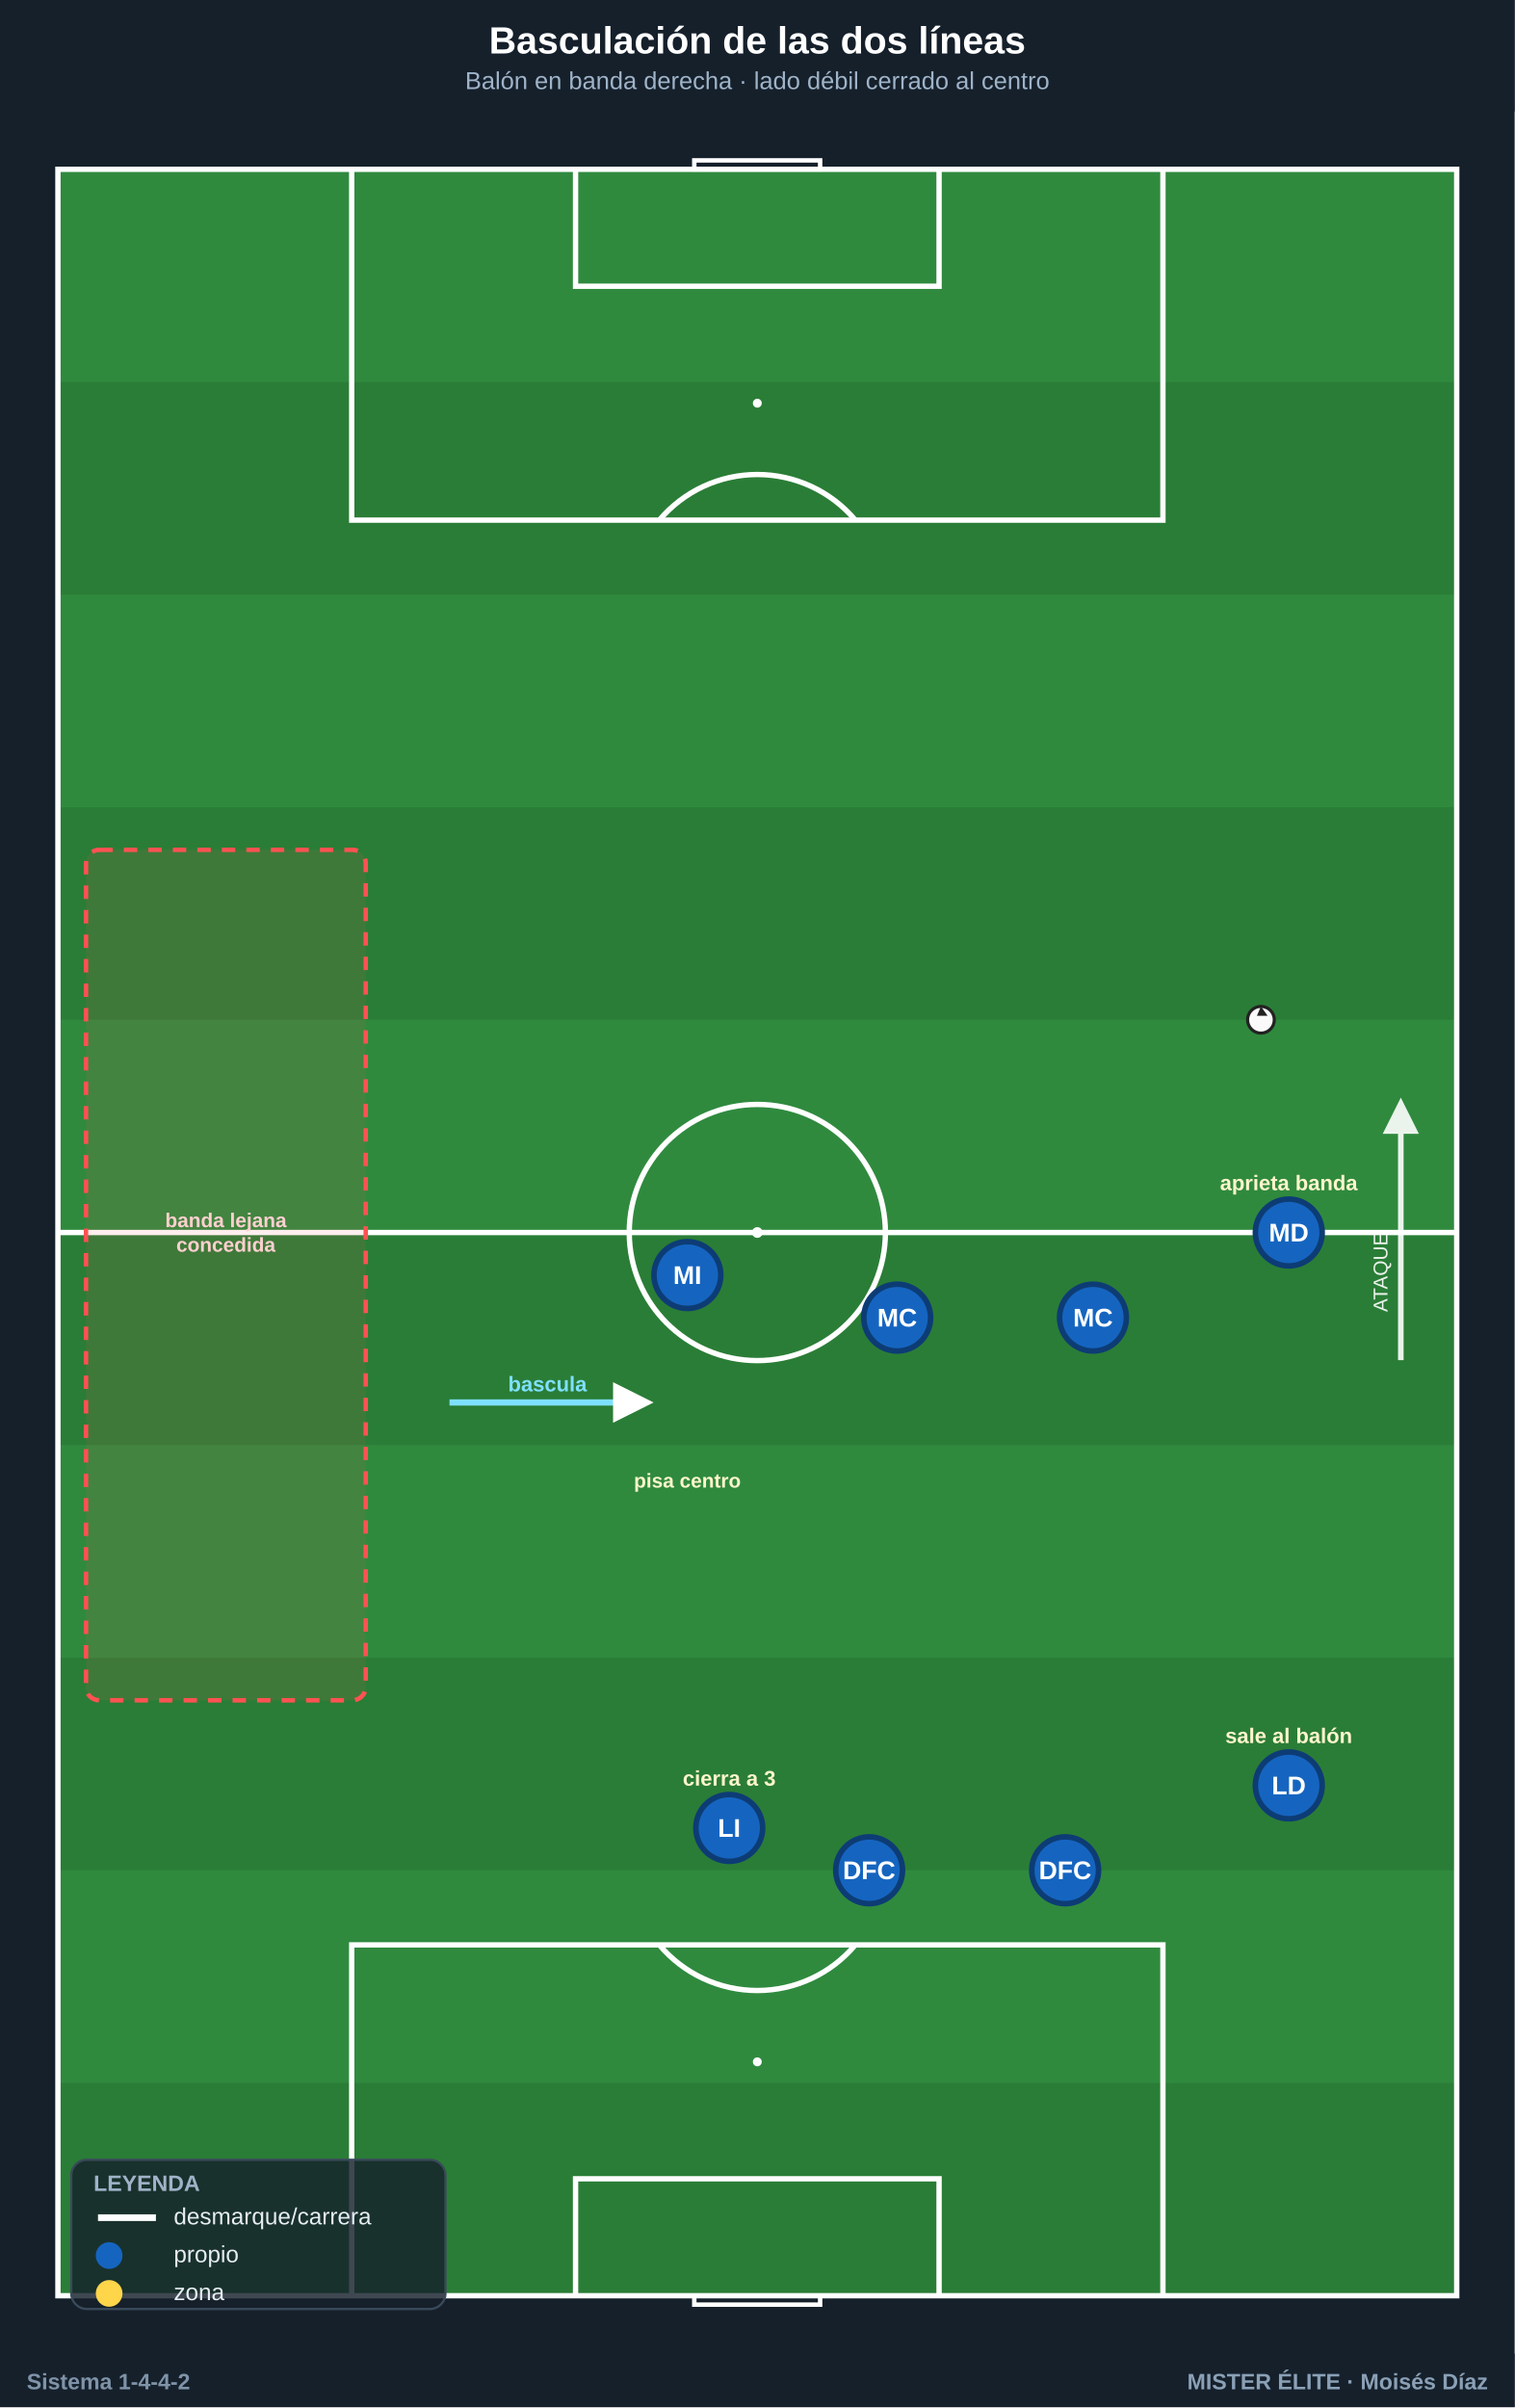
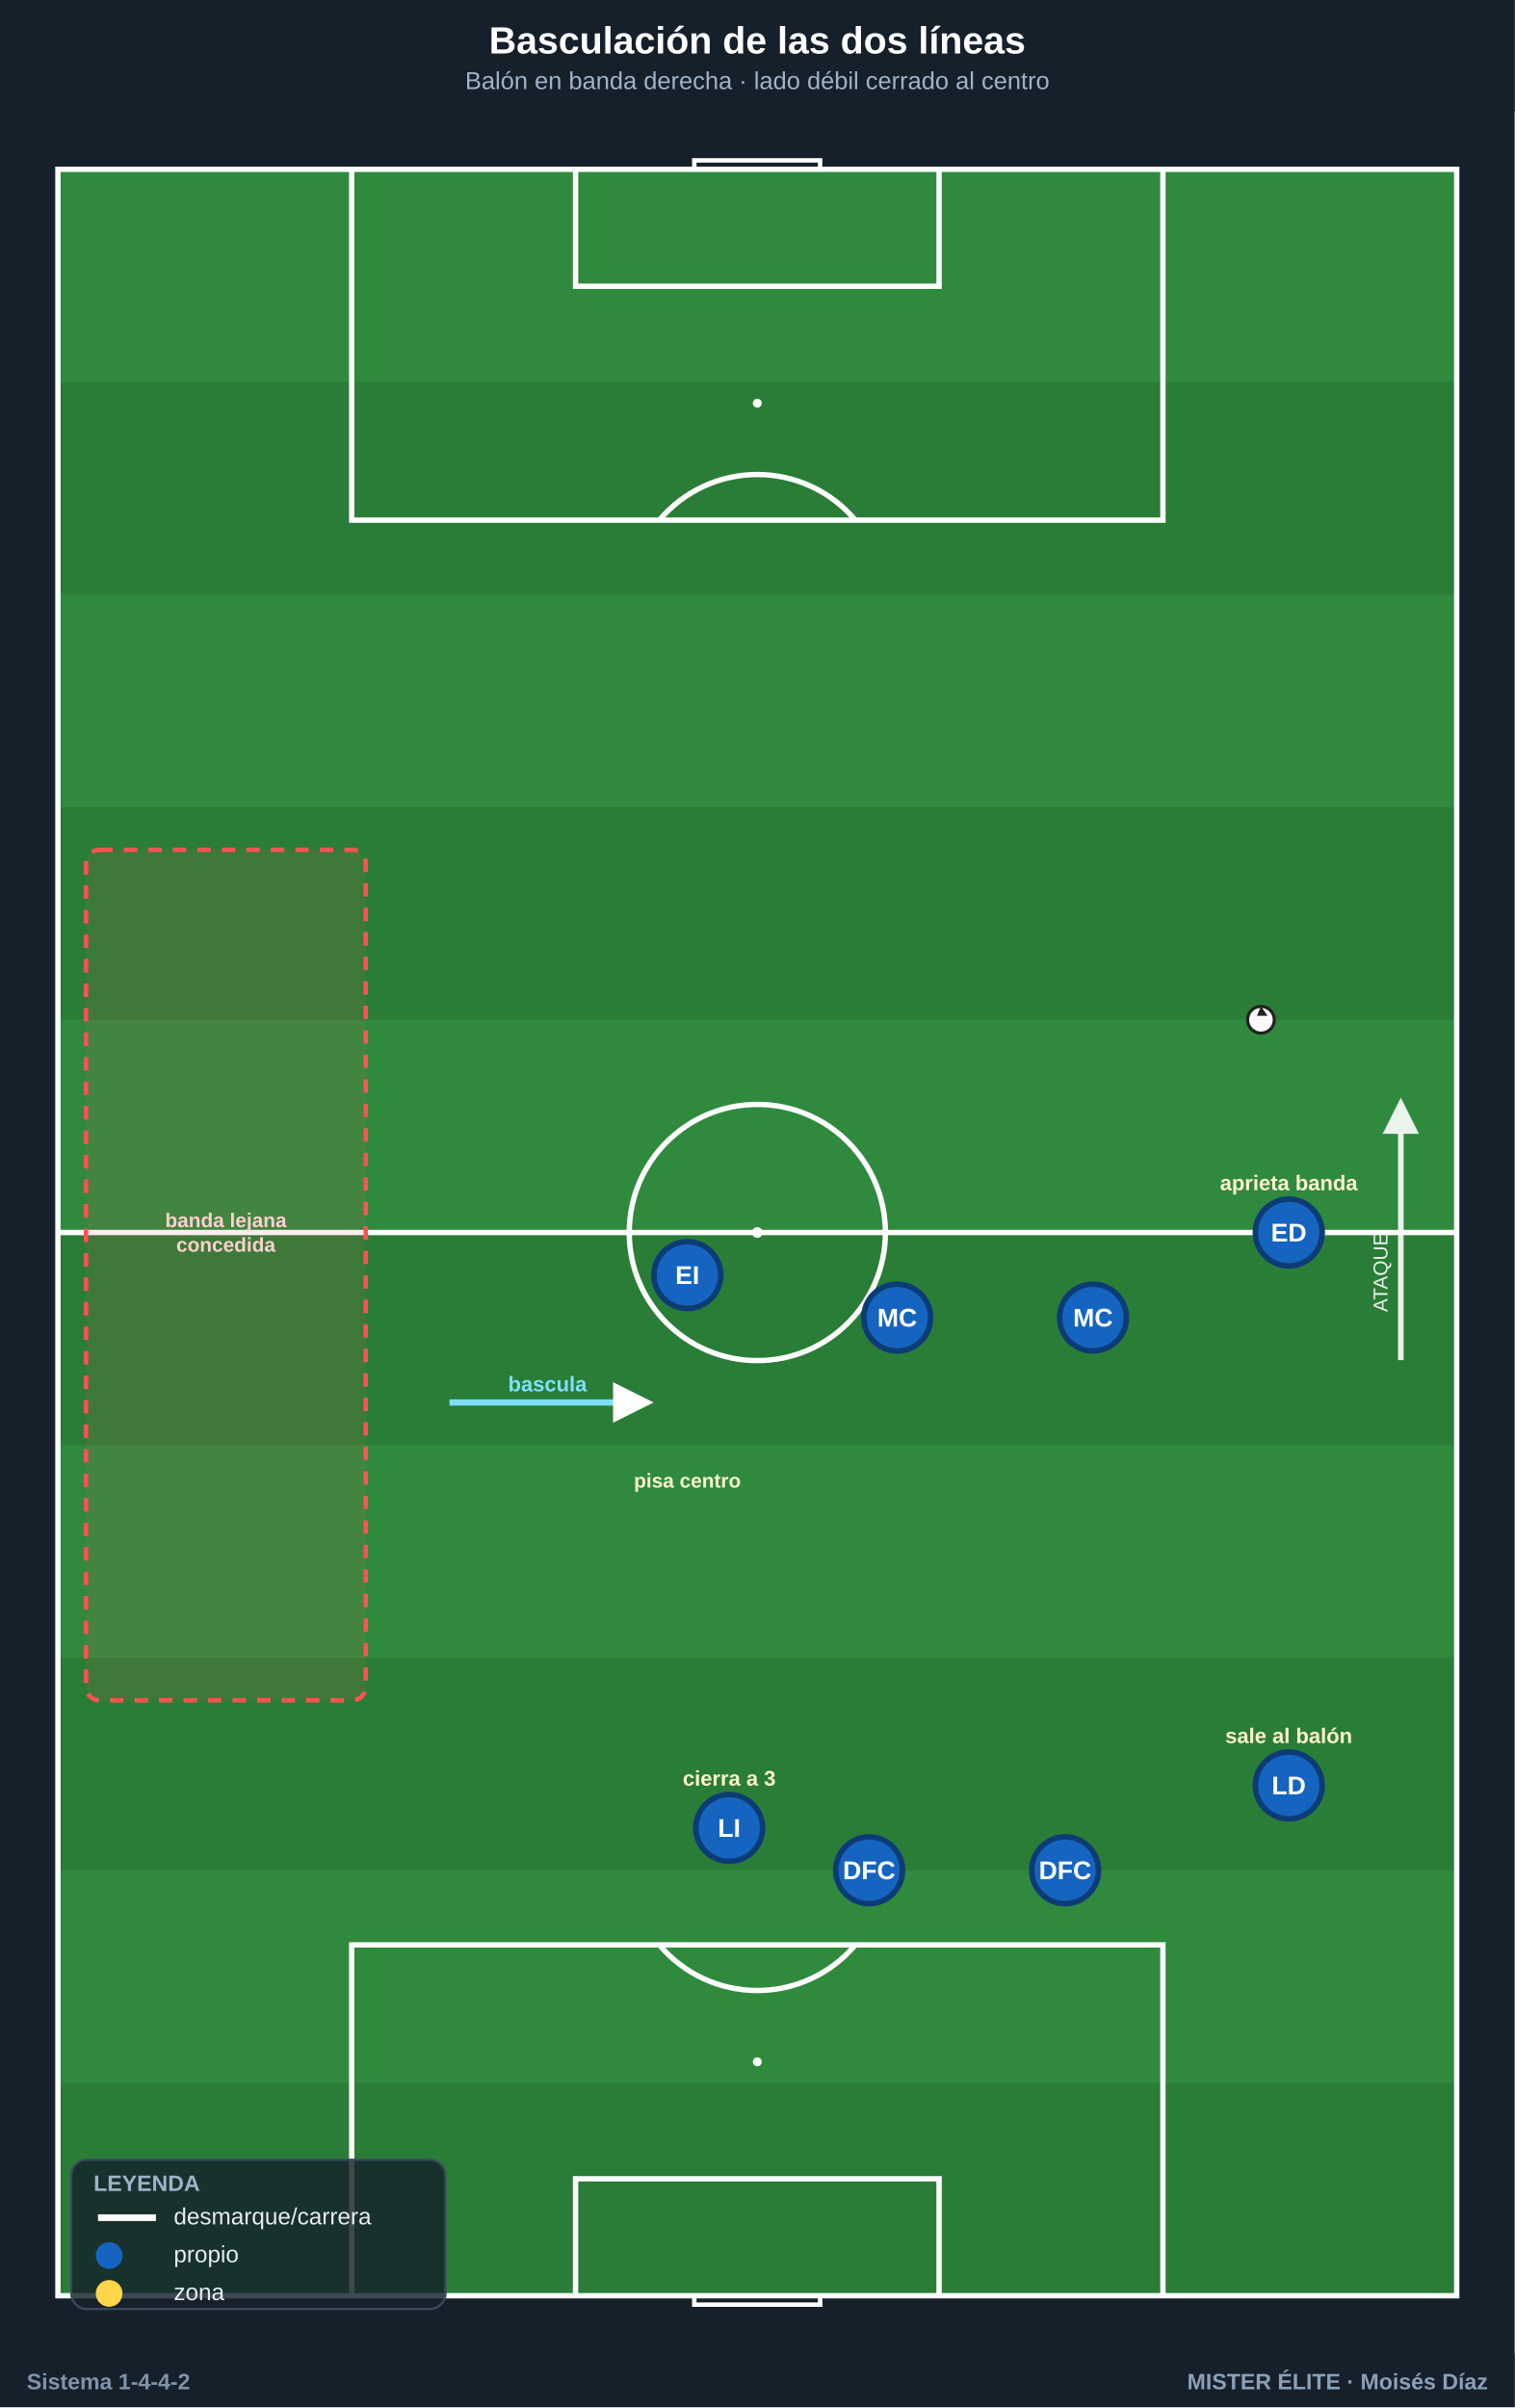
<svg xmlns="http://www.w3.org/2000/svg" viewBox="0 0 680 1081" width="680" height="1081" font-family="Segoe UI,Arial,sans-serif">
  <defs>
    <linearGradient id="sky" x1="0" y1="0" x2="0" y2="1">
      <stop offset="0" stop-color="#2f8a3e" />
      <stop offset="1" stop-color="#2b8139" />
    </linearGradient>
    <marker id="ah_pass" viewBox="0 0 10 10" refX="8" refY="5" markerWidth="6.5" markerHeight="6.5" orient="auto-start-reverse">
      <path d="M0,0 L10,5 L0,10 z" fill="#ffd54a" />
    </marker>
    <marker id="ah_run" viewBox="0 0 10 10" refX="8" refY="5" markerWidth="6.5" markerHeight="6.5" orient="auto-start-reverse">
      <path d="M0,0 L10,5 L0,10 z" fill="#ffffff" />
    </marker>
    <marker id="ah_drive" viewBox="0 0 10 10" refX="8" refY="5" markerWidth="6.5" markerHeight="6.5" orient="auto-start-reverse">
      <path d="M0,0 L10,5 L0,10 z" fill="#7ee0ff" />
    </marker>
    <marker id="ah_white" viewBox="0 0 10 10" refX="8" refY="5" markerWidth="6.5" markerHeight="6.5" orient="auto-start-reverse">
      <path d="M0,0 L10,5 L0,10 z" fill="#ffffff" />
    </marker>
  </defs>
  <rect x="0.0" y="0.0" width="680.0" height="1080.6" fill="#15202b" />
  <rect x="26.0" y="76.0" width="628.0" height="96.0" fill="#2f8a3e" />
  <rect x="26.0" y="171.5" width="628.0" height="96.0" fill="#2a7d36" />
  <rect x="26.0" y="266.9" width="628.0" height="96.0" fill="#2f8a3e" />
  <rect x="26.0" y="362.4" width="628.0" height="96.0" fill="#2a7d36" />
  <rect x="26.0" y="457.8" width="628.0" height="96.0" fill="#2f8a3e" />
  <rect x="26.0" y="553.3" width="628.0" height="96.0" fill="#2a7d36" />
  <rect x="26.0" y="648.7" width="628.0" height="96.0" fill="#2f8a3e" />
  <rect x="26.0" y="744.2" width="628.0" height="96.0" fill="#2a7d36" />
  <rect x="26.0" y="839.6" width="628.0" height="96.0" fill="#2f8a3e" />
  <rect x="26.0" y="935.1" width="628.0" height="96.0" fill="#2a7d36" />
  <rect x="26.0" y="76.0" width="628.0" height="954.6" fill="none" stroke="#ffffff" stroke-width="2.4" />
  <line x1="26.0" y1="553.3" x2="654.0" y2="553.3" stroke="#ffffff" stroke-width="2.4" opacity="1" />
  <circle cx="340.0" cy="553.3" r="57.5" fill="none" stroke="#ffffff" stroke-width="2.4" />
  <circle cx="340.0" cy="553.3" r="2.4" fill="#ffffff" />
  <path d="M157.9,76.0 L157.9,233.5 L522.1,233.5 L522.1,76.0" fill="none" stroke="#ffffff" stroke-width="2.4" />
  <path d="M258.4,76.0 L258.4,128.5 L421.6,128.5 L421.6,76.0" fill="none" stroke="#ffffff" stroke-width="2.4" />
  <circle cx="340.0" cy="181.0" r="2.0" fill="#ffffff" />
  <rect x="311.7" y="72.0" width="56.5" height="4" fill="none" stroke="#ffffff" stroke-width="2" />
  <path d="M296.0,233.5 A57.5,57.5 0 0 1 384.0,233.5" fill="none" stroke="#ffffff" stroke-width="2.4" />
  <path d="M157.9,1030.6 L157.9,873.1 L522.1,873.1 L522.1,1030.6" fill="none" stroke="#ffffff" stroke-width="2.4" />
  <path d="M258.4,1030.6 L258.4,978.1 L421.6,978.1 L421.6,1030.6" fill="none" stroke="#ffffff" stroke-width="2.4" />
  <circle cx="340.0" cy="925.6" r="2.0" fill="#ffffff" />
  <rect x="311.7" y="1030.6" width="56.5" height="4" fill="none" stroke="#ffffff" stroke-width="2" />
  <path d="M296.0,873.1 A57.5,57.5 0 0 0 384.0,873.1" fill="none" stroke="#ffffff" stroke-width="2.4" />
  <rect x="0.0" y="0.0" width="680.0" height="50.0" fill="#15202b" />
  <text x="340.0" y="24.0" font-family="Segoe UI,Arial,sans-serif" font-size="17" font-weight="800" fill="#ffffff" text-anchor="middle">Basculación de las dos líneas</text>
  <text x="340.0" y="40.0" font-family="Segoe UI,Arial,sans-serif" font-size="11" font-weight="500" fill="#9fb3c8" text-anchor="middle">Balón en banda derecha · lado débil cerrado al centro</text>
  <rect x="0.0" y="1056.6" width="680.0" height="24.0" fill="#15202b" />
  <text x="668.0" y="1072.6" font-family="Segoe UI,Arial,sans-serif" font-size="10" font-weight="700" fill="#8aa0b6" text-anchor="end">MISTER ÉLITE · Moisés Díaz</text>
  <text x="12.0" y="1072.6" font-family="Segoe UI,Arial,sans-serif" font-size="10" font-weight="600" fill="#7f93a8" text-anchor="start">Sistema 1-4-4-2</text>
  <g opacity="0.9">
    <line x1="628.9" y1="610.6" x2="628.9" y2="496.0" stroke="#ffffff" stroke-width="2.5" marker-end="url(#ah_white)" />
    <text x="622.9" y="553.3" font-family="Segoe UI,Arial" font-size="9" fill="#ffffff" text-anchor="end" transform="rotate(-90 622.9 553.3)">ATAQUE</text>
  </g>
  <circle cx="566.1" cy="457.8" r="6.0" fill="#fafafa" stroke="#222" stroke-width="1.4" />
  <path d="M566.1,451.8 l3.0,4.2 l-4.8,0 z" fill="#222" />
  <g>
    <circle cx="327.4" cy="820.6" r="15" fill="#1565c0" stroke="#0d3c75" stroke-width="2.5" />
    <text x="327.4" y="824.6" font-family="Segoe UI,Arial" font-size="11.5" font-weight="800" fill="#fff" text-anchor="middle">LI</text>
  </g>
  <text x="327.4" y="801.6" font-family="Segoe UI,Arial,sans-serif" font-size="9.5" font-weight="600" fill="#fff5cc" text-anchor="middle">cierra a 3</text>
  <g>
    <circle cx="390.2" cy="839.6" r="15" fill="#1565c0" stroke="#0d3c75" stroke-width="2.5" />
    <text x="390.2" y="843.6" font-family="Segoe UI,Arial" font-size="11.5" font-weight="800" fill="#fff" text-anchor="middle">DFC</text>
  </g>
  <g>
    <circle cx="478.2" cy="839.6" r="15" fill="#1565c0" stroke="#0d3c75" stroke-width="2.5" />
    <text x="478.2" y="843.6" font-family="Segoe UI,Arial" font-size="11.5" font-weight="800" fill="#fff" text-anchor="middle">DFC</text>
  </g>
  <g>
    <circle cx="578.6" cy="801.5" r="15" fill="#1565c0" stroke="#0d3c75" stroke-width="2.5" />
    <text x="578.6" y="805.5" font-family="Segoe UI,Arial" font-size="11.5" font-weight="800" fill="#fff" text-anchor="middle">LD</text>
  </g>
  <text x="578.6" y="782.5" font-family="Segoe UI,Arial,sans-serif" font-size="9.5" font-weight="600" fill="#fff5cc" text-anchor="middle">sale al balón</text>
  <g>
    <circle cx="308.6" cy="572.4" r="15" fill="#1565c0" stroke="#0d3c75" stroke-width="2.5" />
-     <text x="308.6" y="576.4" font-family="Segoe UI,Arial" font-size="11.5" font-weight="800" fill="#fff" text-anchor="middle">MI</text>
+     <text x="308.6" y="576.4" font-family="Segoe UI,Arial" font-size="11.5" font-weight="800" fill="#fff" text-anchor="middle">EI</text>
  </g>
  <text x="308.6" y="667.8" font-family="Segoe UI,Arial,sans-serif" font-size="9" font-weight="600" fill="#fff5cc" text-anchor="middle">pisa centro</text>
  <g>
    <circle cx="402.8" cy="591.5" r="15" fill="#1565c0" stroke="#0d3c75" stroke-width="2.5" />
    <text x="402.8" y="595.5" font-family="Segoe UI,Arial" font-size="11.5" font-weight="800" fill="#fff" text-anchor="middle">MC</text>
  </g>
  <g>
    <circle cx="490.7" cy="591.5" r="15" fill="#1565c0" stroke="#0d3c75" stroke-width="2.5" />
    <text x="490.7" y="595.5" font-family="Segoe UI,Arial" font-size="11.5" font-weight="800" fill="#fff" text-anchor="middle">MC</text>
  </g>
  <g>
    <circle cx="578.6" cy="553.3" r="15" fill="#1565c0" stroke="#0d3c75" stroke-width="2.5" />
-     <text x="578.6" y="557.3" font-family="Segoe UI,Arial" font-size="11.5" font-weight="800" fill="#fff" text-anchor="middle">MD</text>
+     <text x="578.6" y="557.3" font-family="Segoe UI,Arial" font-size="11.5" font-weight="800" fill="#fff" text-anchor="middle">ED</text>
  </g>
  <text x="578.6" y="534.3" font-family="Segoe UI,Arial,sans-serif" font-size="9.5" font-weight="600" fill="#fff5cc" text-anchor="middle">aprieta banda</text>
  <line x1="201.8" y1="629.6" x2="289.8" y2="629.6" stroke="#7ee0ff" stroke-width="2.8" marker-end="url(#ah_run)" />
  <text x="245.8" y="624.6" font-family="Segoe UI,Arial,sans-serif" font-size="9.5" font-weight="700" fill="#7ee0ff" text-anchor="middle">bascula</text>
  <rect x="38.6" y="381.5" width="125.6" height="381.8" rx="6" fill="#ff5252" fill-opacity="0.1" stroke="#ff5252" stroke-width="2" stroke-dasharray="6 5" />
  <text x="101.4" y="550.9" font-family="Segoe UI,Arial,sans-serif" font-size="9" font-weight="600" fill="#ffd0d0" text-anchor="middle">banda lejana</text>
  <text x="101.4" y="561.9" font-family="Segoe UI,Arial,sans-serif" font-size="9" font-weight="600" fill="#ffd0d0" text-anchor="middle">concedida</text>
  <g>
    <rect x="32" y="969.56" width="168" height="67" rx="7" fill="#15202b" fill-opacity="0.82" stroke="#3a4a5a" stroke-width="1" />
    <text x="42" y="983.56" font-family="Segoe UI,Arial" font-size="10" font-weight="800" fill="#9fb3c8">LEYENDA</text>
    <line x1="44" y1="995.56" x2="70" y2="995.56" stroke="#ffffff" stroke-width="3" />
    <text x="78" y="998.56" font-family="Segoe UI,Arial" font-size="10.5" fill="#e6edf3">desmarque/carrera</text>
    <circle cx="49" cy="1012.56" r="6" fill="#1565c0" />
    <text x="78" y="1015.56" font-family="Segoe UI,Arial" font-size="10.5" fill="#e6edf3">propio</text>
    <circle cx="49" cy="1029.56" r="6" fill="#ffd54a" />
    <text x="78" y="1032.56" font-family="Segoe UI,Arial" font-size="10.5" fill="#e6edf3">zona</text>
  </g>
</svg>
